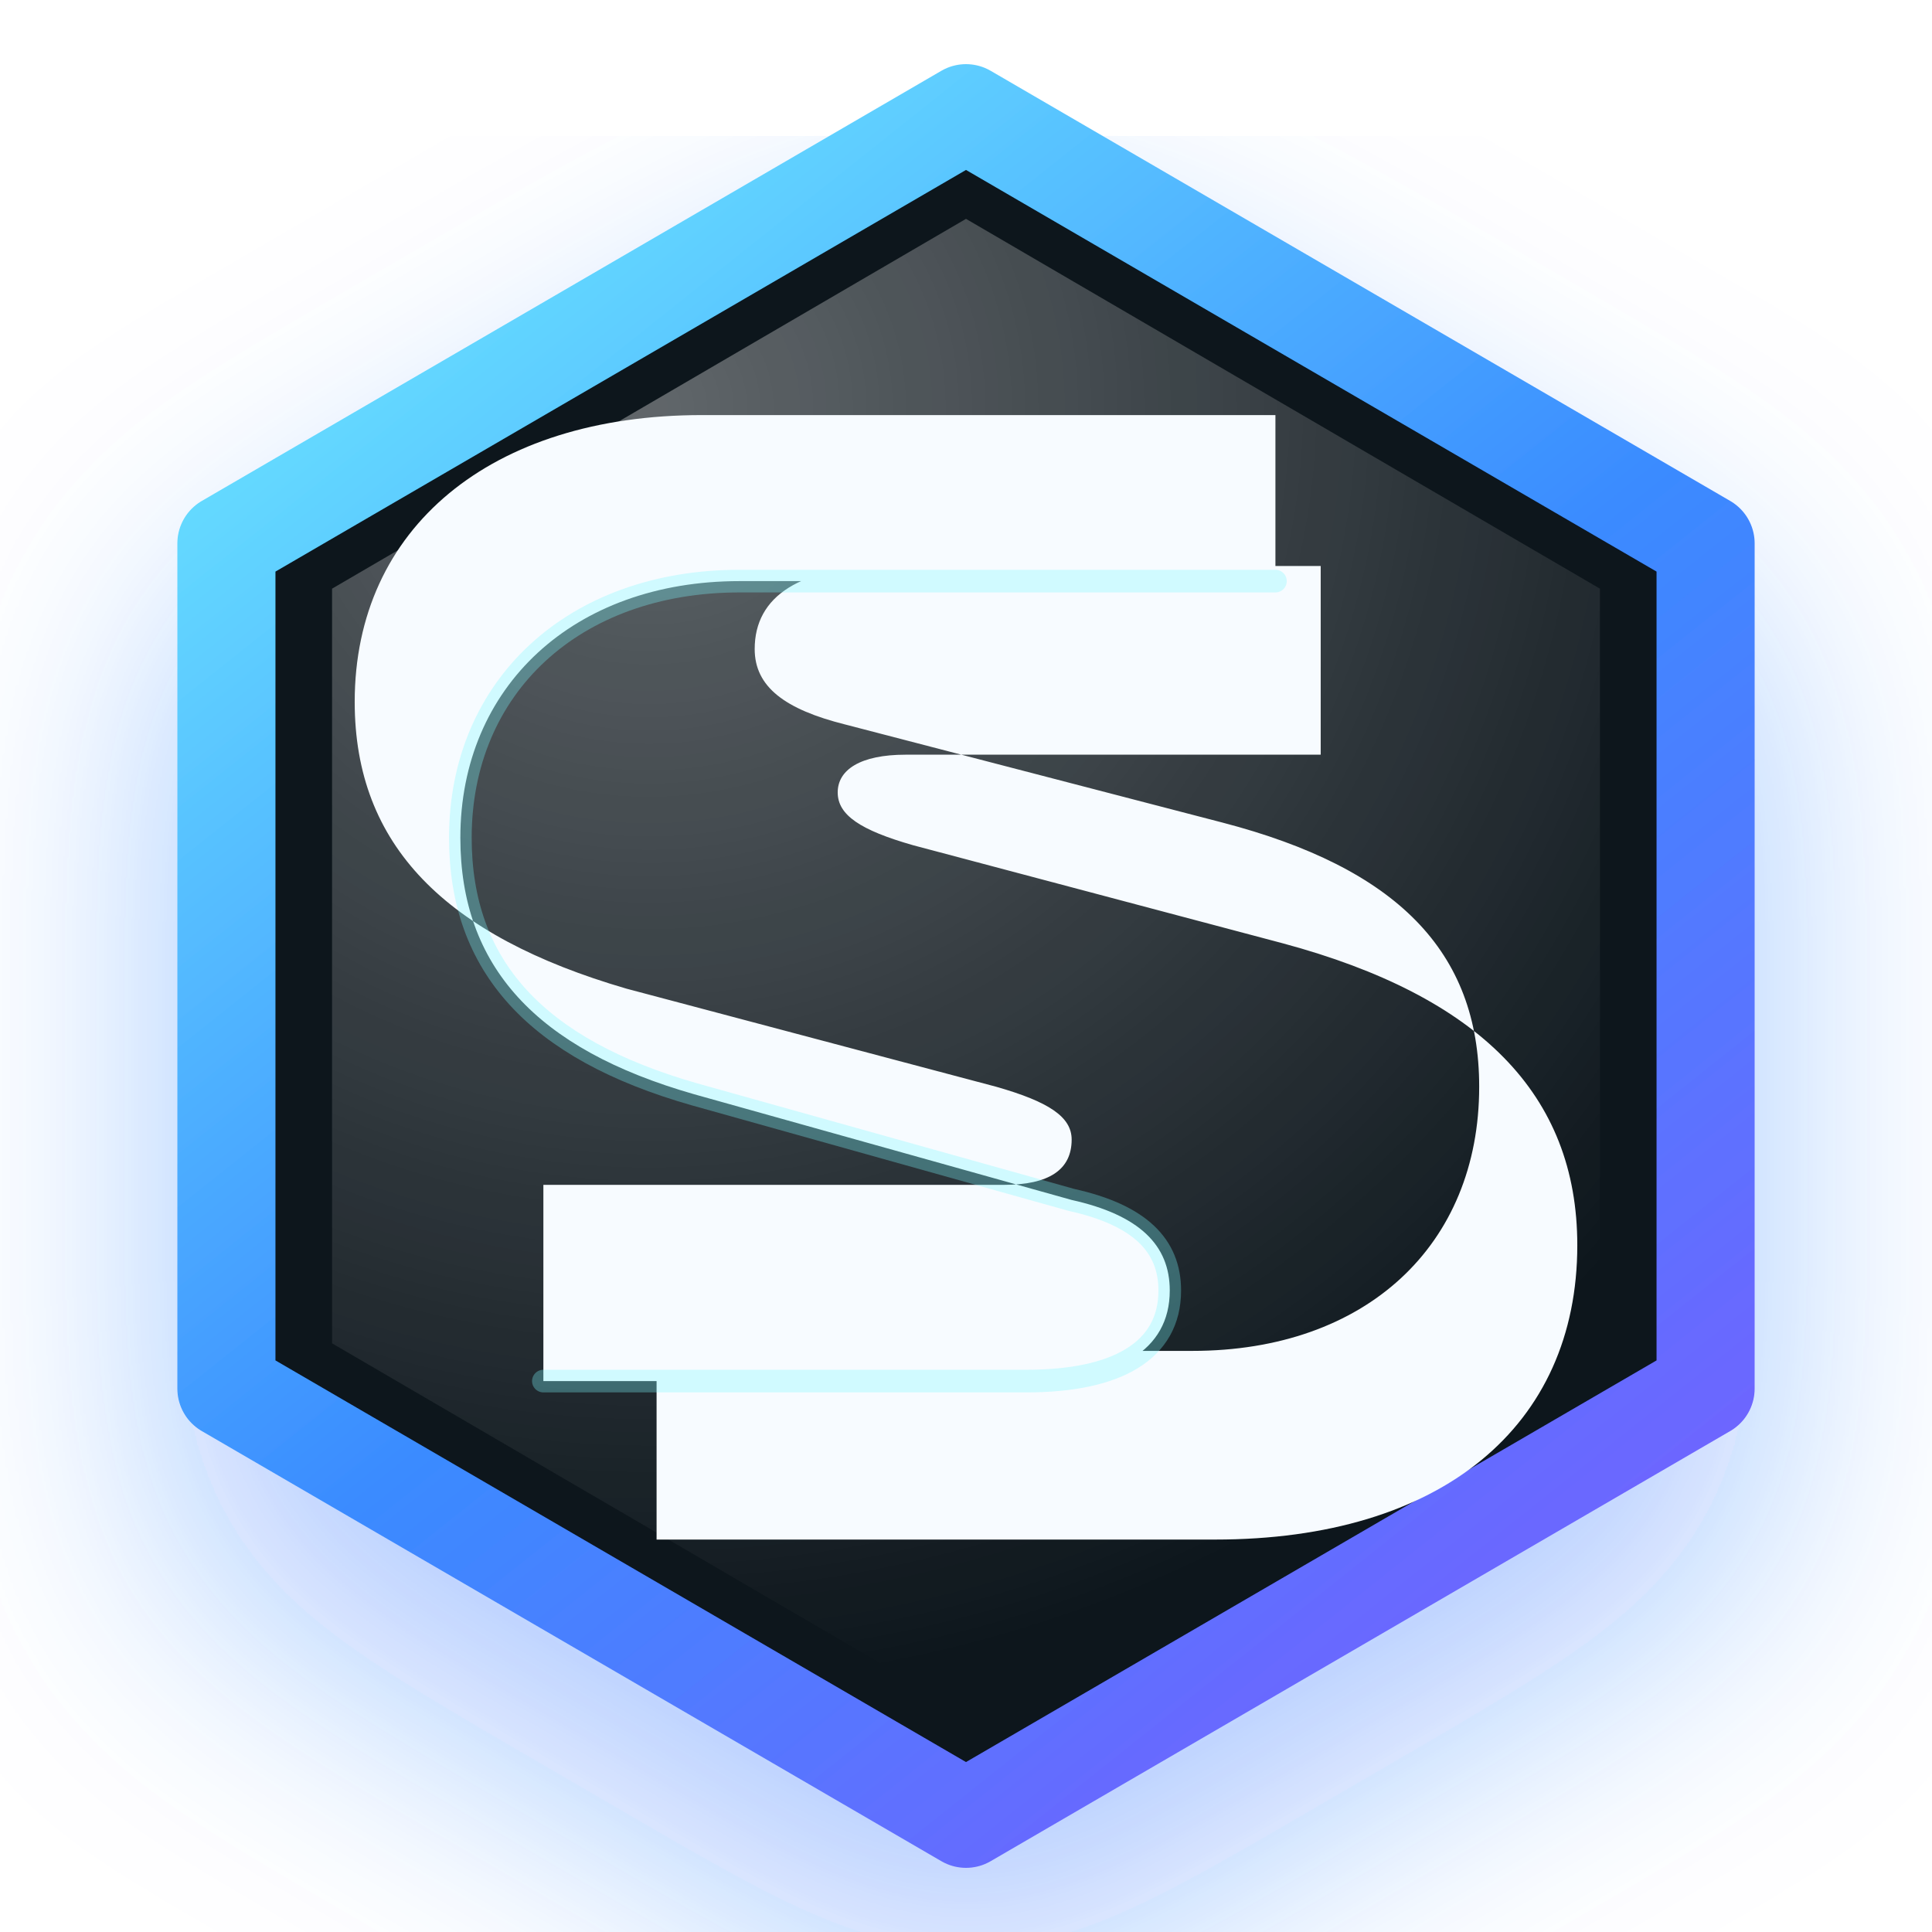
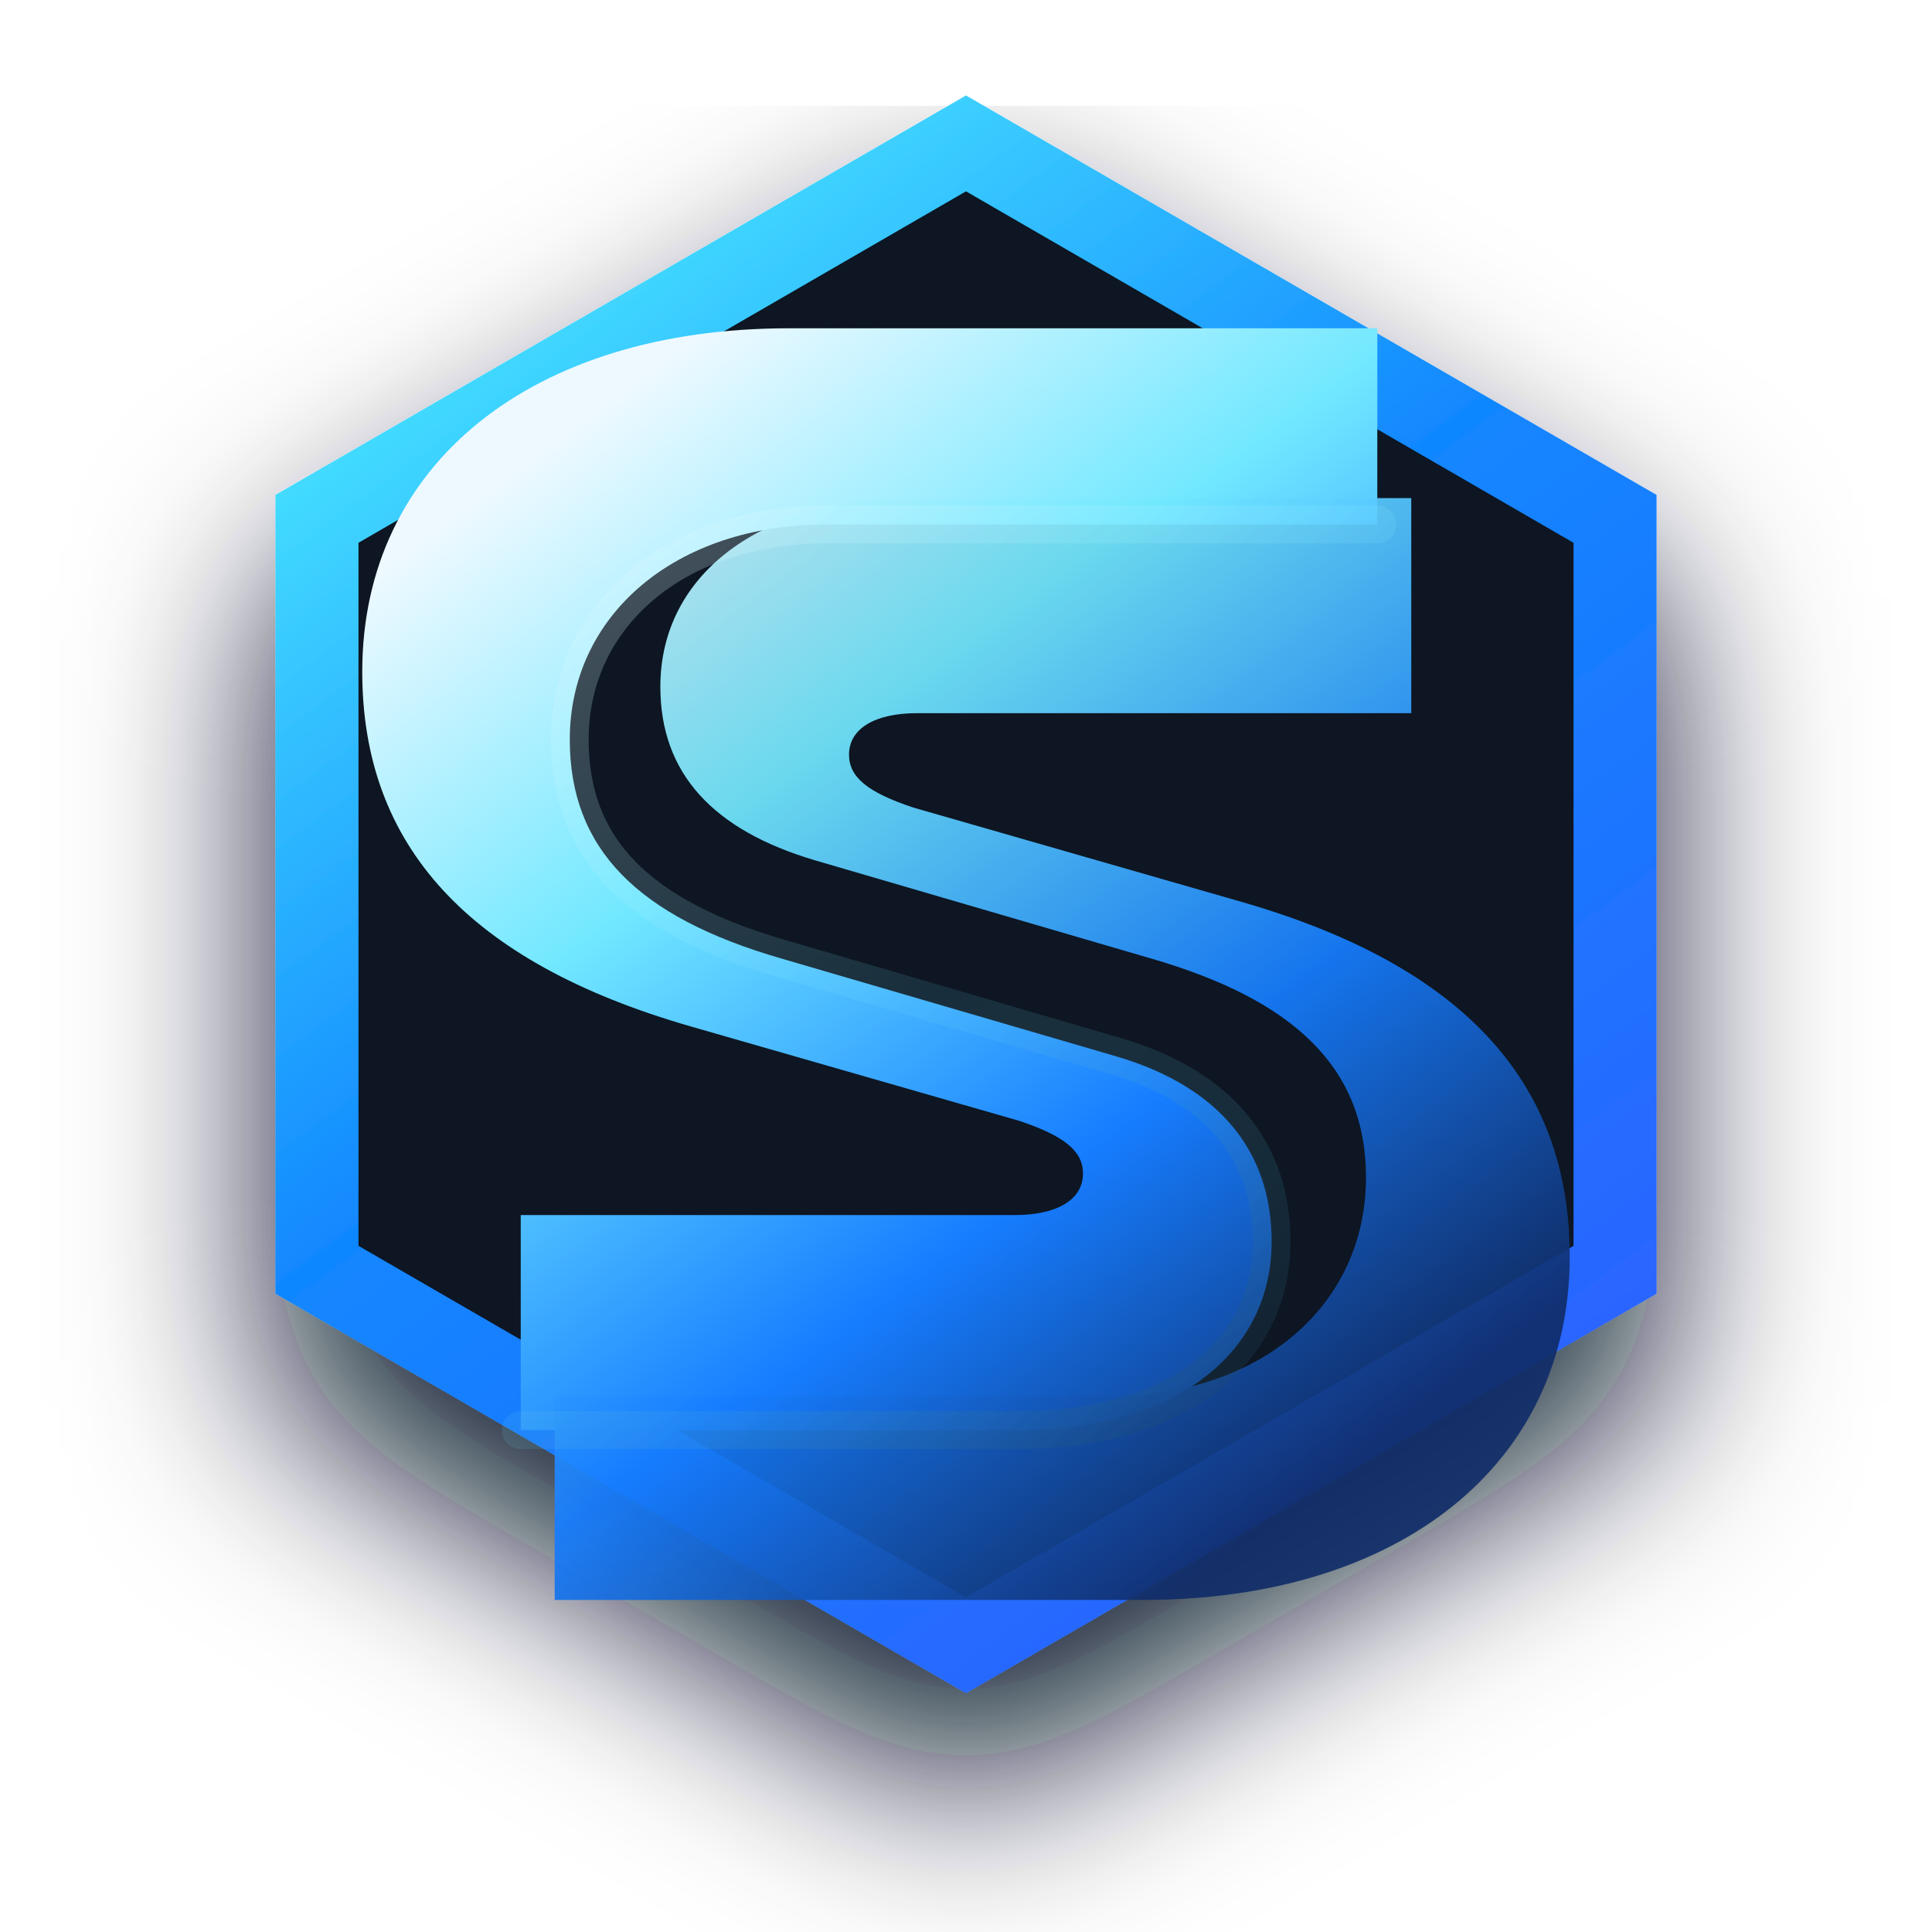
- <svg xmlns="http://www.w3.org/2000/svg" viewBox="0 0 256 256" role="img" aria-label="Sorro mark">
+ <svg xmlns="http://www.w3.org/2000/svg" width="512" height="512" viewBox="0 0 512 512" fill="none" role="img" aria-label="Sorro mark">
  <defs>
-     <linearGradient id="g" x1="42" y1="20" x2="214" y2="236" gradientUnits="userSpaceOnUse">
-       <stop stop-color="#6EEBFF" />
-       <stop offset="0.52" stop-color="#3A8BFF" />
-       <stop offset="1" stop-color="#7A5CFF" />
+     <linearGradient id="hex" x1="112" y1="62" x2="398" y2="450" gradientUnits="userSpaceOnUse">
+       <stop stop-color="#4CEBFF" />
+       <stop offset="0.42" stop-color="#1187FF" />
+       <stop offset="1" stop-color="#315BFF" />
    </linearGradient>
-     <radialGradient id="r" cx="86" cy="54" r="170" gradientUnits="userSpaceOnUse">
-       <stop stop-color="#FFFFFF" stop-opacity=".38" />
-       <stop offset="1" stop-color="#FFFFFF" stop-opacity="0" />
-     </radialGradient>
-     <filter id="shadow" x="-20%" y="-20%" width="140%" height="140%">
-       <feDropShadow dx="0" dy="18" stdDeviation="18" flood-color="#236BFF" flood-opacity=".35" />
+     <linearGradient id="sface" x1="154" y1="112" x2="360" y2="390" gradientUnits="userSpaceOnUse">
+       <stop stop-color="#EEF9FF" />
+       <stop offset="0.32" stop-color="#72E8FF" />
+       <stop offset="0.68" stop-color="#167DFF" />
+       <stop offset="1" stop-color="#102C68" />
+     </linearGradient>
+     <linearGradient id="sedge" x1="150" y1="112" x2="366" y2="397" gradientUnits="userSpaceOnUse">
+       <stop stop-color="#FFFFFF" stop-opacity="0.82" />
+       <stop offset="0.5" stop-color="#78E9FF" stop-opacity="0.32" />
+       <stop offset="1" stop-color="#00142F" stop-opacity="0.78" />
+     </linearGradient>
+     <filter id="glow" x="-40" y="-40" width="592" height="592" filterUnits="userSpaceOnUse">
+       <feDropShadow dx="0" dy="0" stdDeviation="16" flood-color="#168BFF" flood-opacity="0.55" />
+       <feDropShadow dx="0" dy="28" stdDeviation="26" flood-color="#001123" flood-opacity="0.9" />
    </filter>
  </defs>
-   <path filter="url(#shadow)" d="M128 15 226 72v112l-98 57-98-57V72z" fill="#07131F" stroke="url(#g)" stroke-width="13" stroke-linejoin="round" />
-   <path d="M128 29 212 78v100l-84 49-84-49V78z" fill="url(#r)" opacity=".9" />
-   <path d="M169 77H98c-22 0-37 14-37 34 0 17 10 28 31 34l50 14c9 2 13 6 13 12 0 8-7 12-19 12H72v-26h61c6 0 9-2 9-6 0-3-3-5-10-7l-49-13c-24-7-36-19-36-38 0-23 18-38 46-38h76v22Zm-82 102h71c23 0 38-14 38-35 0-18-11-29-34-35l-50-13c-8-2-12-5-12-10 0-7 6-11 18-11h57v25h-55c-6 0-9 2-9 5 0 3 3 5 10 7l49 13c26 7 39 20 39 40 0 24-18 39-48 39H87v-25Z" fill="#F7FBFF" />
-   <path d="M169 77H98c-22 0-37 14-37 34 0 17 10 28 31 34l50 14c9 2 13 6 13 12 0 8-7 12-19 12H72" fill="none" stroke="#7CF7FF" stroke-width="3" stroke-opacity=".32" stroke-linecap="round" />
+   <path d="M256 38L428 137.5V336.5L256 436L84 336.5V137.5L256 38Z" fill="#081421" stroke="url(#hex)" stroke-width="22" filter="url(#glow)" />
+   <path d="M365 139H219C179 139 151 163 151 196C151 225 169 243 207 254L296 280C323 288 337 305 337 329C337 359 311 379 270 379H138V322H269C280 322 287 318 287 311C287 305 282 301 270 297L183 272C124 255 96 224 96 178C96 123 141 87 209 87H365V139Z" fill="url(#sface)" />
+   <path d="M147 374H294C334 374 362 350 362 316C362 287 343 269 305 258L216 232C189 224 175 209 175 186C175 156 202 136 242 136H374V193H243C232 193 225 197 225 204C225 210 230 214 242 218L329 243C388 260 416 291 416 337C416 392 371 428 303 428H147V374Z" fill="url(#sface)" opacity="0.92" transform="translate(0 -4)" />
+   <path d="M365 139H219C179 139 151 163 151 196C151 225 169 243 207 254L296 280C323 288 337 305 337 329C337 359 311 379 270 379H138" stroke="url(#sedge)" stroke-width="10" stroke-linecap="round" stroke-linejoin="round" opacity="0.36" />
</svg>
